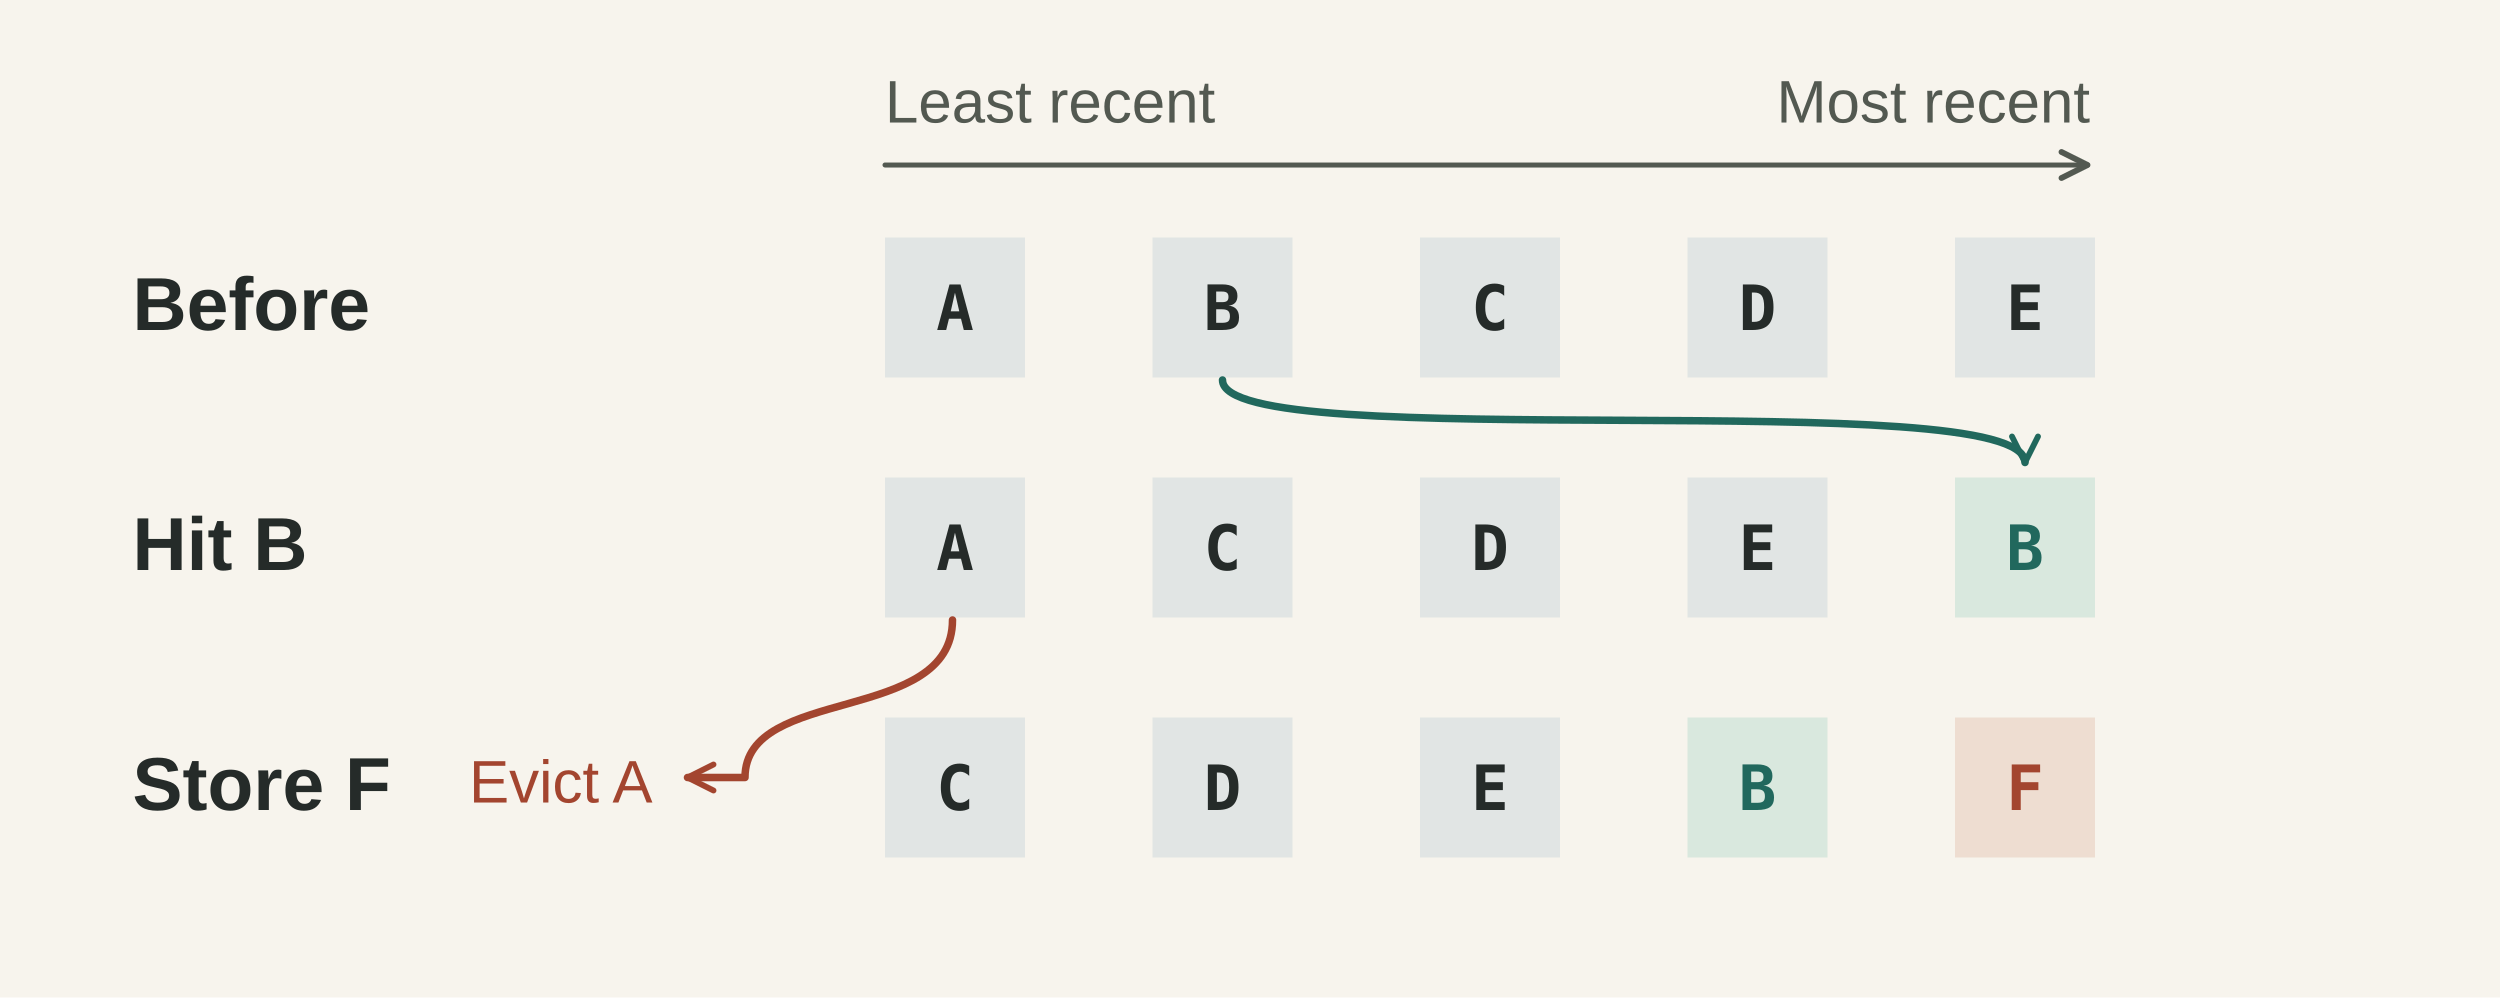
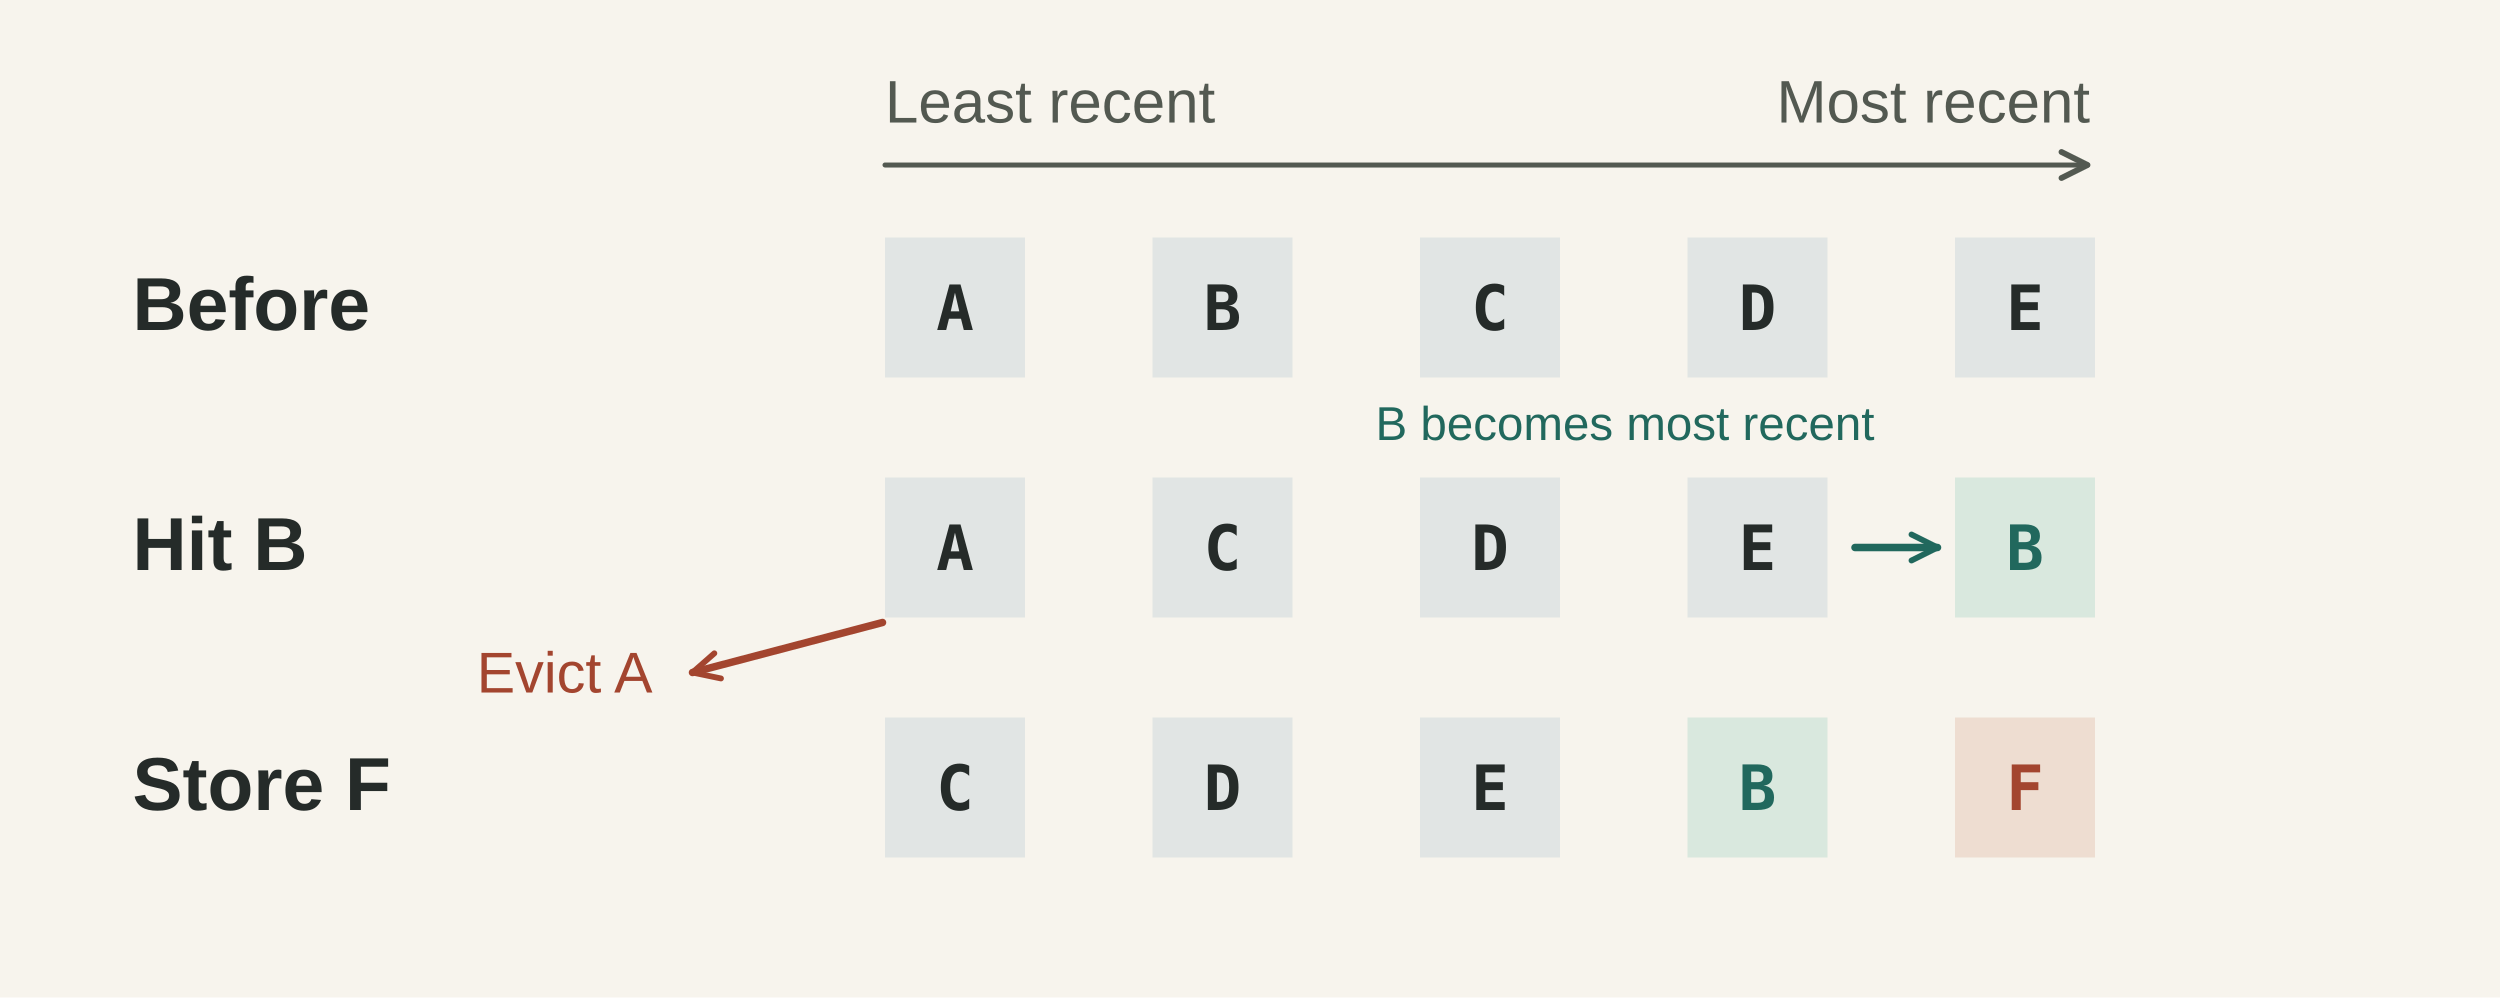
<svg xmlns="http://www.w3.org/2000/svg" viewBox="0 0 1000 399" role="img" aria-labelledby="title desc">
  <defs>
    <marker id="arrow" viewBox="0 0 10 10" markerWidth="13" markerHeight="13" refX="9" refY="5" orient="auto" markerUnits="userSpaceOnUse">
      <path d="M1 1L9 5 1 9" fill="none" stroke="#535951" stroke-width="1.8" stroke-linecap="round" stroke-linejoin="round" />
    </marker>
    <marker id="arrow-rust" viewBox="0 0 10 10" markerWidth="13" markerHeight="13" refX="9" refY="5" orient="auto" markerUnits="userSpaceOnUse">
      <path d="M1 1L9 5 1 9" fill="none" stroke="#a3452f" stroke-width="1.8" stroke-linecap="round" stroke-linejoin="round" />
    </marker>
    <marker id="arrow-teal" viewBox="0 0 10 10" markerWidth="13" markerHeight="13" refX="9" refY="5" orient="auto" markerUnits="userSpaceOnUse">
      <path d="M1 1L9 5 1 9" fill="none" stroke="#21685d" stroke-width="1.8" stroke-linecap="round" stroke-linejoin="round" />
    </marker>
  </defs>
  <rect x="0" y="0" width="1000" height="399" fill="#f7f4ed" />
  <text x="354" y="49" text-anchor="start" font-family="Arial, Helvetica, sans-serif" font-size="24" font-weight="400" fill="#535951">Least recent</text>
  <text x="836" y="49" text-anchor="end" font-family="Arial, Helvetica, sans-serif" font-size="24" font-weight="400" fill="#535951">Most recent</text>
  <path d="M354 66H835" fill="none" stroke="#535951" stroke-width="2" stroke-linecap="round" stroke-linejoin="round" marker-end="url(#arrow)" />
  <text x="53" y="132" text-anchor="start" font-family="Arial, Helvetica, sans-serif" font-size="30" font-weight="700" fill="#252b29">Before</text>
  <rect x="354" y="95" width="56" height="56" fill="#e1e5e4" />
  <text x="382" y="132" text-anchor="middle" font-family="Menlo, Consolas, monospace" font-size="25" font-weight="700" fill="#252b29">A</text>
  <rect x="461" y="95" width="56" height="56" fill="#e1e5e4" />
  <text x="489" y="132" text-anchor="middle" font-family="Menlo, Consolas, monospace" font-size="25" font-weight="700" fill="#252b29">B</text>
  <rect x="568" y="95" width="56" height="56" fill="#e1e5e4" />
  <text x="596" y="132" text-anchor="middle" font-family="Menlo, Consolas, monospace" font-size="25" font-weight="700" fill="#252b29">C</text>
  <rect x="675" y="95" width="56" height="56" fill="#e1e5e4" />
  <text x="703" y="132" text-anchor="middle" font-family="Menlo, Consolas, monospace" font-size="25" font-weight="700" fill="#252b29">D</text>
  <rect x="782" y="95" width="56" height="56" fill="#e1e5e4" />
  <text x="810" y="132" text-anchor="middle" font-family="Menlo, Consolas, monospace" font-size="25" font-weight="700" fill="#252b29">E</text>
  <text x="53" y="228" text-anchor="start" font-family="Arial, Helvetica, sans-serif" font-size="30" font-weight="700" fill="#252b29">Hit B</text>
  <rect x="354" y="191" width="56" height="56" fill="#e1e5e4" />
  <text x="382" y="228" text-anchor="middle" font-family="Menlo, Consolas, monospace" font-size="25" font-weight="700" fill="#252b29">A</text>
  <rect x="461" y="191" width="56" height="56" fill="#e1e5e4" />
  <text x="489" y="228" text-anchor="middle" font-family="Menlo, Consolas, monospace" font-size="25" font-weight="700" fill="#252b29">C</text>
  <rect x="568" y="191" width="56" height="56" fill="#e1e5e4" />
  <text x="596" y="228" text-anchor="middle" font-family="Menlo, Consolas, monospace" font-size="25" font-weight="700" fill="#252b29">D</text>
  <rect x="675" y="191" width="56" height="56" fill="#e1e5e4" />
  <text x="703" y="228" text-anchor="middle" font-family="Menlo, Consolas, monospace" font-size="25" font-weight="700" fill="#252b29">E</text>
  <rect x="782" y="191" width="56" height="56" fill="#d9e8de" />
  <text x="810" y="228" text-anchor="middle" font-family="Menlo, Consolas, monospace" font-size="25" font-weight="700" fill="#21685d">B</text>
  <text x="53" y="324" text-anchor="start" font-family="Arial, Helvetica, sans-serif" font-size="30" font-weight="700" fill="#252b29">Store F</text>
  <rect x="354" y="287" width="56" height="56" fill="#e1e5e4" />
  <text x="382" y="324" text-anchor="middle" font-family="Menlo, Consolas, monospace" font-size="25" font-weight="700" fill="#252b29">C</text>
  <rect x="461" y="287" width="56" height="56" fill="#e1e5e4" />
  <text x="489" y="324" text-anchor="middle" font-family="Menlo, Consolas, monospace" font-size="25" font-weight="700" fill="#252b29">D</text>
  <rect x="568" y="287" width="56" height="56" fill="#e1e5e4" />
  <text x="596" y="324" text-anchor="middle" font-family="Menlo, Consolas, monospace" font-size="25" font-weight="700" fill="#252b29">E</text>
  <rect x="675" y="287" width="56" height="56" fill="#d9e8de" />
  <text x="703" y="324" text-anchor="middle" font-family="Menlo, Consolas, monospace" font-size="25" font-weight="700" fill="#21685d">B</text>
  <rect x="782" y="287" width="56" height="56" fill="#eeddd1" />
  <text x="810" y="324" text-anchor="middle" font-family="Menlo, Consolas, monospace" font-size="25" font-weight="700" fill="#a3452f">F</text>
-   <path d="M489 152C489 183 810 153 810 185" fill="none" stroke="#21685d" stroke-width="3" stroke-linecap="round" stroke-linejoin="round" marker-end="url(#arrow-teal)" />
-   <path d="M381 248C381 290 298 274 298 311H275" fill="none" stroke="#a3452f" stroke-width="3" stroke-linecap="round" stroke-linejoin="round" marker-end="url(#arrow-rust)" />
-   <text x="261" y="321" text-anchor="end" font-family="Arial, Helvetica, sans-serif" font-size="24" font-weight="400" fill="#a3452f">Evict A</text>
+   <text x="650" y="176" text-anchor="middle" font-family="Arial, Helvetica, sans-serif" font-size="19" fill="#21685d">B becomes most recent</text>
+   <path d="M742 219H775" fill="none" stroke="#21685d" stroke-width="3" stroke-linecap="round" marker-end="url(#arrow-teal)" />
+   <path d="M353 249L277 269" fill="none" stroke="#a3452f" stroke-width="3" stroke-linecap="round" marker-end="url(#arrow-rust)" />
+   <text x="261" y="277" text-anchor="end" font-family="Arial, Helvetica, sans-serif" font-size="23" fill="#a3452f">Evict A</text>
</svg>
